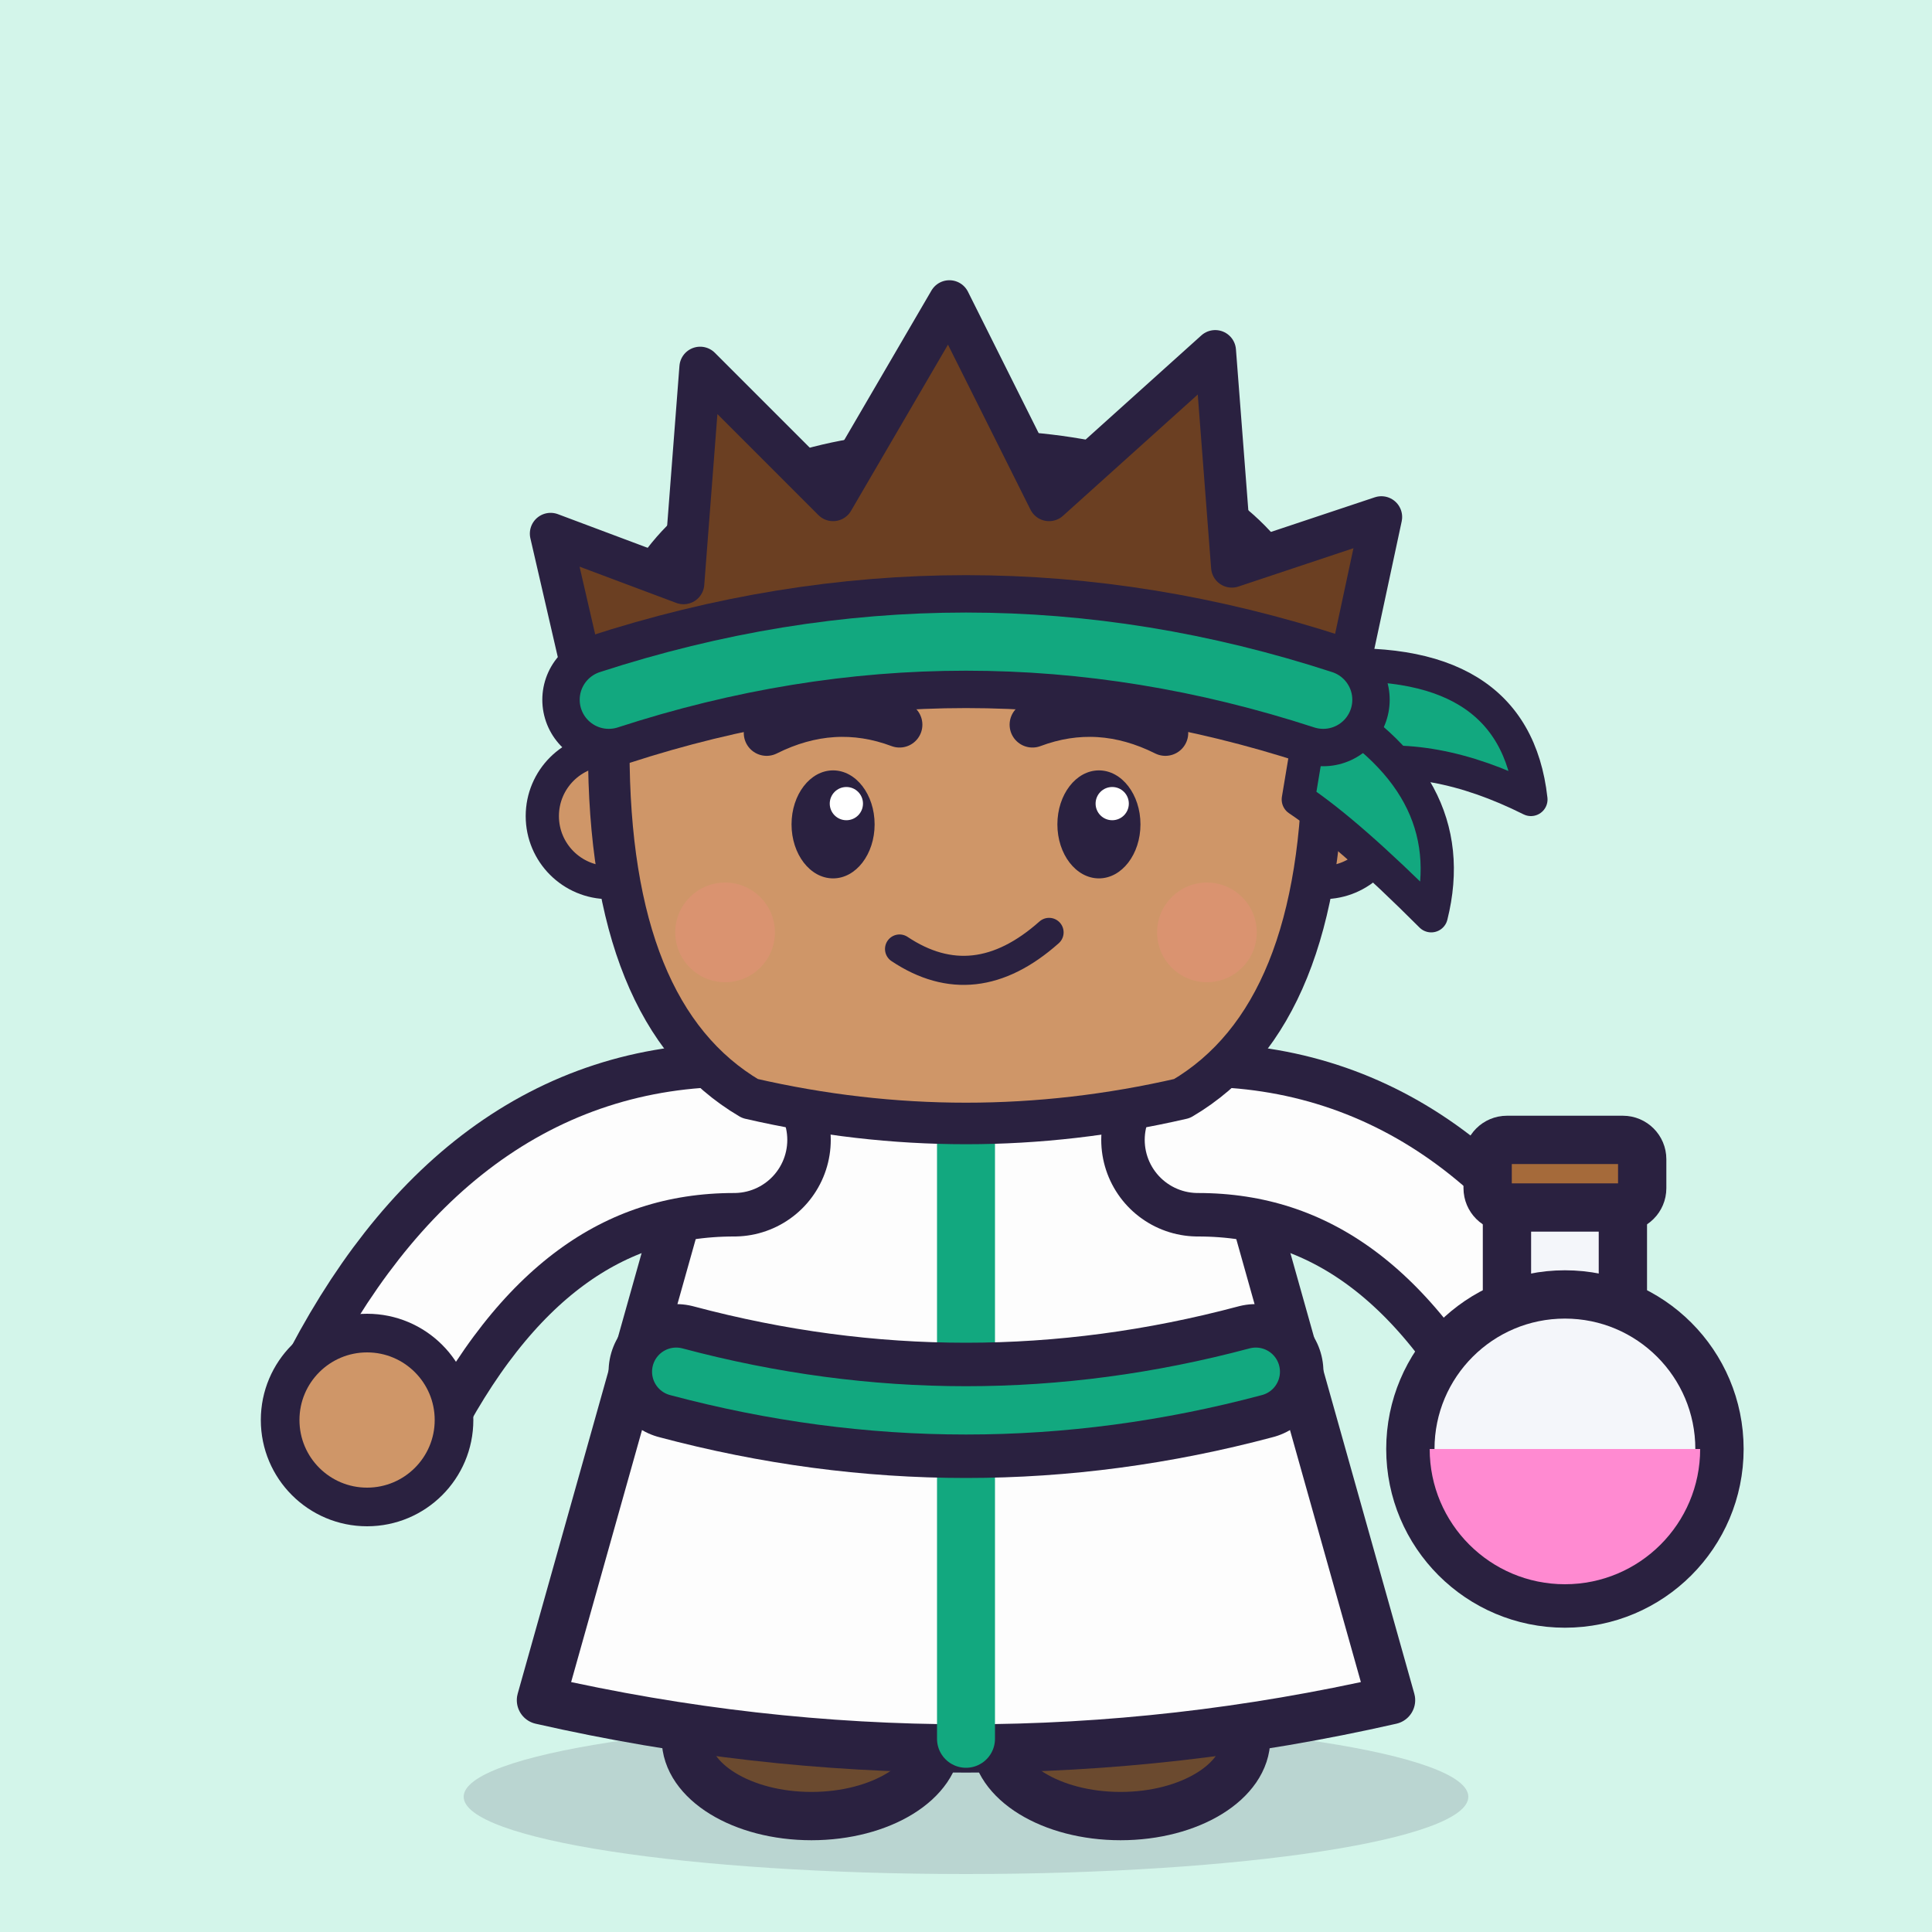
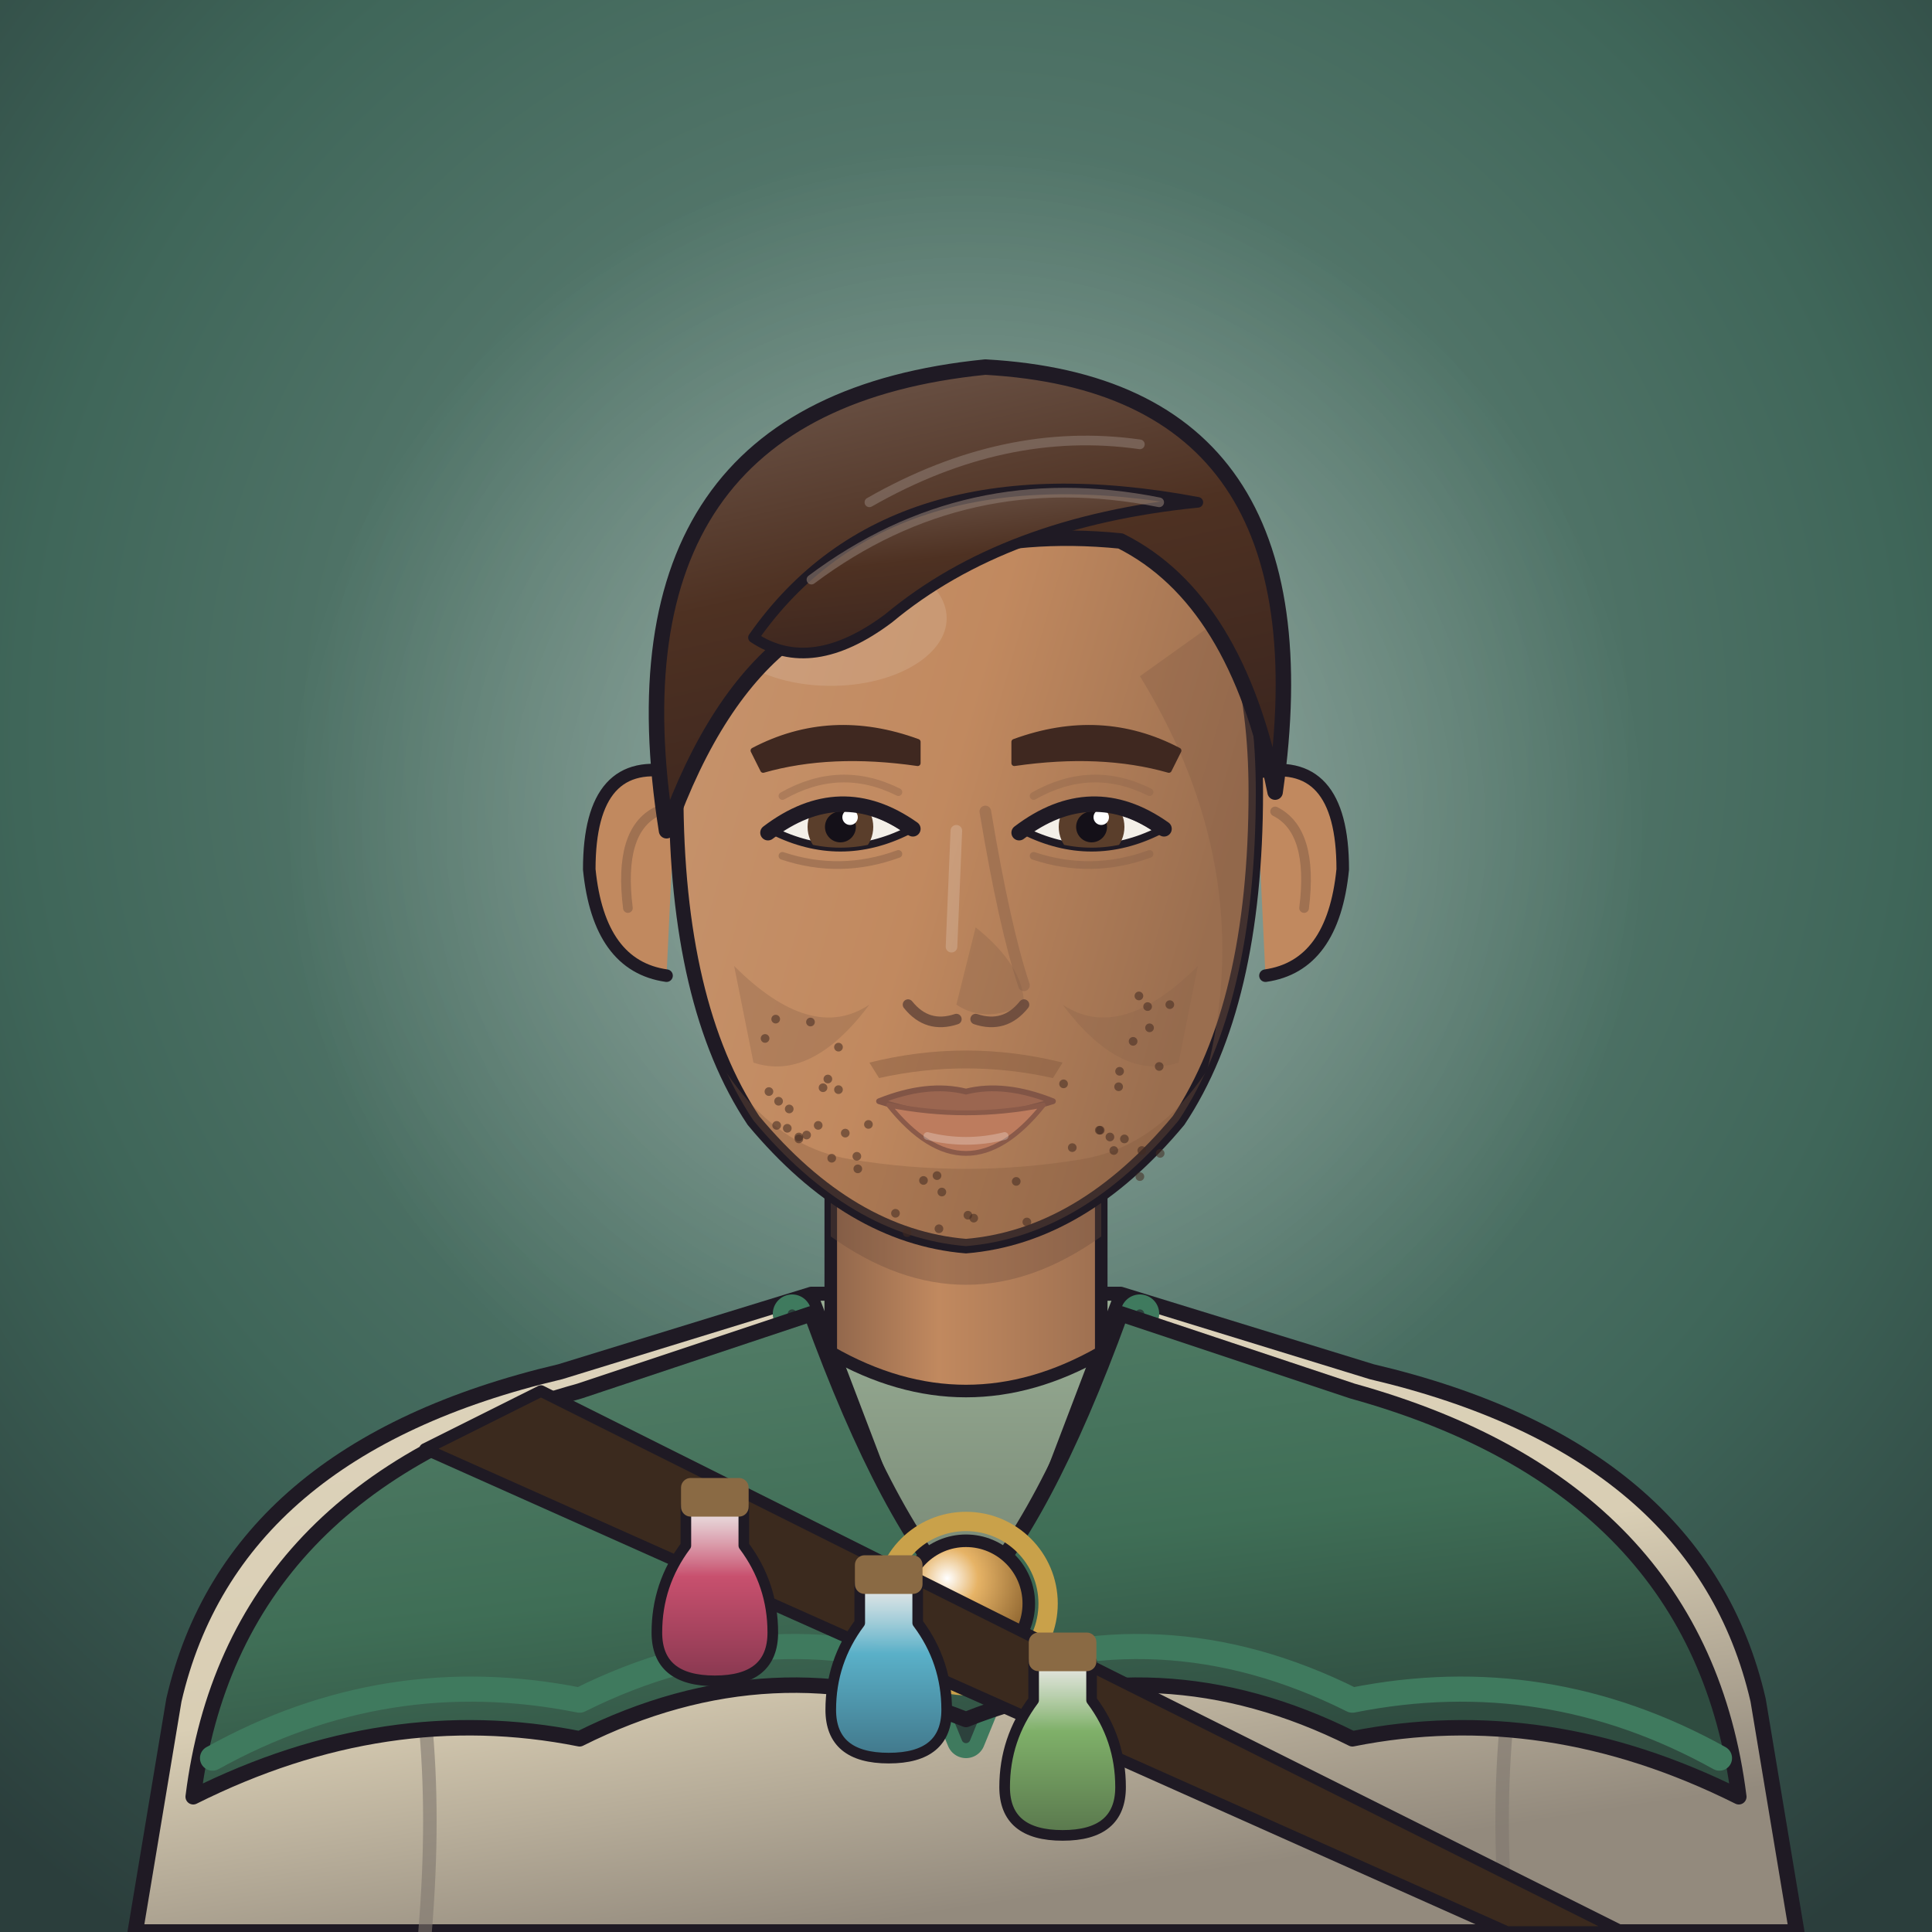
<svg xmlns="http://www.w3.org/2000/svg" viewBox="0 0 200 200" role="img" aria-label="Healer avatar">
-   <rect width="200" height="200" fill="#d3f5ea" />
-   <ellipse cx="100" cy="186" rx="52" ry="8" fill="#2a2140" opacity=".15" />
-   <g transform="translate(100 112) scale(.86) translate(-100 -122)" />
-   <ellipse cx="84" cy="180" rx="13" ry="8" fill="#6b4a2f" stroke="#2a2140" stroke-width="5" stroke-linejoin="round" stroke-linecap="round" />
-   <g transform="translate(200 0) scale(-1 1)">
-     <ellipse cx="84" cy="180" rx="13" ry="8" fill="#6b4a2f" stroke="#2a2140" stroke-width="5" stroke-linejoin="round" stroke-linecap="round" />
+   <defs>
+     <radialGradient id="healerm1g1" cx="0.5" cy="0.38" r="0.75">
+       <stop offset="0" stop-color="#6f8c82" stop-opacity="1" />
+       <stop offset="0.65" stop-color="#3f6659" stop-opacity="1" />
+       <stop offset="1" stop-color="#2b3e3c" stop-opacity="1" />
+     </radialGradient>
+     <radialGradient id="healerm1g2" cx="0.5" cy="0.5" r="0.5">
+       <stop offset="0" stop-color="#ffffff" stop-opacity="0.35" />
+       <stop offset="1" stop-color="#ffffff" stop-opacity="0" />
+     </radialGradient>
+     <linearGradient id="healerm1g3" x1="0" y1="0" x2="0" y2="1">
+       <stop offset="0" stop-color="#695043" />
+       <stop offset="0.6" stop-color="#4e3122" />
+       <stop offset="1" stop-color="#39241e" />
+     </linearGradient>
+     <linearGradient id="healerm1g4" x1="0" y1="0" x2="0.4" y2="1">
+       <stop offset="0" stop-color="#ded4bd" />
+       <stop offset="0.6" stop-color="#d9ceb4" />
+       <stop offset="1" stop-color="#938a7d" />
+     </linearGradient>
+     <linearGradient id="healerm1g5" x1="0" y1="0" x2="0" y2="1">
+       <stop offset="0" stop-color="#9aaf96" />
+       <stop offset="1" stop-color="#6a7868" />
+     </linearGradient>
+     <linearGradient id="healerm1g6" x1="0" y1="0" x2="0.4" y2="1">
+       <stop offset="0" stop-color="#567f6a" />
+       <stop offset="0.6" stop-color="#3f6e56" />
+       <stop offset="1" stop-color="#2f4c40" />
+     </linearGradient>
+     <radialGradient id="healerm1g7" cx="0.35" cy="0.3" r="0.7">
+       <stop offset="0" stop-color="#ffffff" stop-opacity="1" />
+       <stop offset="0.35" stop-color="#e6b366" stop-opacity="1" />
+       <stop offset="1" stop-color="#8e6530" stop-opacity="1" />
+     </radialGradient>
+     <linearGradient id="healerm1g8" x1="0" y1="0" x2="0" y2="1">
+       <stop offset="0" stop-color="#ffffff" stop-opacity="0.9" />
+       <stop offset="0.4" stop-color="#c8506e" />
+       <stop offset="1" stop-color="#883850" />
+     </linearGradient>
+     <linearGradient id="healerm1g9" x1="0" y1="0" x2="0" y2="1">
+       <stop offset="0" stop-color="#ffffff" stop-opacity="0.9" />
+       <stop offset="0.4" stop-color="#5ab0c8" />
+       <stop offset="1" stop-color="#41778a" />
+     </linearGradient>
+     <linearGradient id="healerm1g10" x1="0" y1="0" x2="0" y2="1">
+       <stop offset="0" stop-color="#ffffff" stop-opacity="0.9" />
+       <stop offset="0.4" stop-color="#7fb069" />
+       <stop offset="1" stop-color="#59774d" />
+     </linearGradient>
+     <linearGradient id="healerm1g11" x1="0" y1="0" x2="1" y2="0">
+       <stop offset="0" stop-color="#90664b" />
+       <stop offset="0.4" stop-color="#c1895f" />
+       <stop offset="1" stop-color="#9e7051" />
+     </linearGradient>
+     <linearGradient id="healerm1g12" x1="0" y1="0" x2="1" y2="0.4">
+       <stop offset="0" stop-color="#c7956f" />
+       <stop offset="0.55" stop-color="#c1895f" />
+       <stop offset="1" stop-color="#9a6e4f" />
+     </linearGradient>
+     <clipPath id="healerm1c13">
+       <path d="M70 82Q70 48 100 46Q130 48 130 82Q130 104 122 116Q112 128 100 129Q88 128 78 116Q70 104 70 82Z" />
+     </clipPath>
+     <clipPath id="healerm1c14">
+       <path d="M80 86Q87 81 94 86Q87 89.5 80 86Z" />
+     </clipPath>
+     <clipPath id="healerm1c15">
+       <path d="M106 86Q113 81 120 86Q113 89.5 106 86Z" />
+     </clipPath>
+     <linearGradient id="healerm1g16" x1="0" y1="0" x2="0.3" y2="1">
+       <stop offset="0" stop-color="#715a4e" />
+       <stop offset="0.5" stop-color="#4e3122" />
+       <stop offset="1" stop-color="#3c261f" />
+     </linearGradient>
+   </defs>
+   <rect width="200" height="200" fill="url(#healerm1g1)" />
+   <circle cx="100" cy="86" r="70" fill="url(#healerm1g2)" />
+   <path d="M14 200L18 176Q24 150 58 142L84 134H116L142 142Q176 150 182 176L186 200Z" fill="url(#healerm1g4)" stroke="#1f1a24" stroke-width="1.6" stroke-linejoin="round" stroke-linecap="round" />
+   <path d="M84 134L100 176L116 134Z" fill="url(#healerm1g5)" stroke="#1f1a24" stroke-width="1.3" stroke-linejoin="round" stroke-linecap="round" />
+   <path d="M82 136L100 180L118 136" fill="none" stroke="#3f7a5e" stroke-width="4" stroke-linecap="round" stroke-linejoin="round" opacity="1" />
+   <path d="M82 136L100 180L118 136" fill="none" stroke="#1f1a24" stroke-width="0.9" stroke-linecap="round" stroke-linejoin="round" opacity="0.6" />
+   <circle cx="86.5" cy="147.0" r="1.1" fill="#9fbcae" />
+   <circle cx="113.5" cy="147.0" r="1.1" fill="#9fbcae" />
+   <circle cx="91.0" cy="158.0" r="1.1" fill="#9fbcae" />
+   <circle cx="109.0" cy="158.0" r="1.1" fill="#9fbcae" />
+   <circle cx="95.5" cy="169.0" r="1.1" fill="#9fbcae" />
+   <circle cx="104.5" cy="169.0" r="1.1" fill="#9fbcae" />
+   <path d="M40 160Q46 176 44 200M160 160Q154 176 156 200" fill="none" stroke="#7f776e" stroke-width="1.4" stroke-linecap="round" stroke-linejoin="round" opacity="0.6" />
+   <path d="M20 186Q24 154 60 144L84 136Q92 158 100 166Q108 158 116 136L140 144Q176 154 180 186Q160 176 140 180Q120 170 100 178Q80 170 60 180Q40 176 20 186Z" fill="url(#healerm1g6)" stroke="#1f1a24" stroke-width="1.6" stroke-linejoin="round" stroke-linecap="round" />
+   <path d="M22 182Q40 172 60 176Q80 166 100 174Q120 166 140 176Q160 172 178 182" fill="none" stroke="#3f7a5e" stroke-width="2.6" stroke-linecap="round" stroke-linejoin="round" opacity="1" />
+   <circle cx="100" cy="166" r="6.5" fill="url(#healerm1g7)" stroke="#1f1a24" stroke-width="1.3" />
+   <circle cx="100" cy="166" r="8.5" fill="none" stroke="#c9a14a" stroke-width="2" />
+   <path d="M44 150L156 200L168 200L56 144Z" fill="#3b2a1e" stroke="#1f1a24" stroke-width="1.2" stroke-linejoin="round" stroke-linecap="round" />
+   <path d="M71 156H77V160Q80 164 80 169Q80 174 74 174Q68 174 68 169Q68 164 71 160Z" fill="url(#healerm1g8)" stroke="#1f1a24" stroke-width="1.1" stroke-linejoin="round" stroke-linecap="round" />
+   <rect x="70.5" y="153" width="7" height="4" rx="1" fill="#8a6a44" />
+   <path d="M89 164H95V168Q98 172 98 177Q98 182 92 182Q86 182 86 177Q86 172 89 168Z" fill="url(#healerm1g9)" stroke="#1f1a24" stroke-width="1.1" stroke-linejoin="round" stroke-linecap="round" />
+   <rect x="88.5" y="161" width="7" height="4" rx="1" fill="#8a6a44" />
+   <path d="M107 172H113V176Q116 180 116 185Q116 190 110 190Q104 190 104 185Q104 180 107 176Z" fill="url(#healerm1g10)" stroke="#1f1a24" stroke-width="1.1" stroke-linejoin="round" stroke-linecap="round" />
+   <rect x="106.5" y="169" width="7" height="4" rx="1" fill="#8a6a44" />
+   <path d="M86 112L86 140Q100 148 114 140L114 112Z" fill="url(#healerm1g11)" stroke="#1f1a24" stroke-width="1.3" stroke-linejoin="round" stroke-linecap="round" />
+   <path d="M86 118Q100 134 114 118L114 128Q100 138 86 128Z" fill="#6a4a3c" opacity="0.35" />
+   <path d="M70 80Q61 78 61 90Q62 100 69 101" fill="#c1895f" stroke="#1f1a24" stroke-width="1.3" stroke-linejoin="round" stroke-linecap="round" />
+   <path d="M68 84Q64 86 65 94" fill="none" stroke="#90664b" stroke-width="1" stroke-linecap="round" stroke-linejoin="round" opacity="0.7" />
+   <path d="M130 80Q139 78 139 90Q138 100 131 101" fill="#c1895f" stroke="#1f1a24" stroke-width="1.3" stroke-linejoin="round" stroke-linecap="round" />
+   <path d="M132 84Q136 86 135 94" fill="none" stroke="#90664b" stroke-width="1" stroke-linecap="round" stroke-linejoin="round" opacity="0.7" />
+   <path d="M70 82Q70 48 100 46Q130 48 130 82Q130 104 122 116Q112 128 100 129Q88 128 78 116Q70 104 70 82Z" fill="url(#healerm1g12)" stroke="#1f1a24" stroke-width="1.5" stroke-linejoin="round" stroke-linecap="round" />
+   <g clip-path="url(#healerm1c13)">
+     <path d="M118 70Q134 96 120 124L132 124L132 60Z" fill="#845d46" opacity="0.35" />
+     <path d="M76 100Q84 108 90 104Q84 112 78 110Z" fill="#8c644a" opacity="0.35" />
+     <path d="M124 100Q116 108 110 104Q116 112 122 110Z" fill="#8c644a" opacity="0.35" />
+     <ellipse cx="86" cy="64" rx="12" ry="7" fill="#ffffff" opacity=".12" />
  </g>
-   <path d="M74 112Q100 102 126 112L144 176Q100 186 56 176Z" fill="#fdfdfd" stroke="#2a2140" stroke-width="5" stroke-linejoin="round" stroke-linecap="round" />
-   <path d="M100 110V180" fill="none" stroke="#12a87f" stroke-width="6" stroke-linecap="round" stroke-linejoin="round" />
-   <path d="M70 142Q100 150 130 142" fill="none" stroke="#2a2140" stroke-width="14" stroke-linecap="round" stroke-linejoin="round" />
-   <path d="M70 142Q100 150 130 142" fill="none" stroke="#12a87f" stroke-width="5" stroke-linecap="round" stroke-linejoin="round" />
-   <path d="M76 118Q52 118 38 146" fill="none" stroke="#2a2140" stroke-width="20" stroke-linecap="round" stroke-linejoin="round" />
-   <path d="M76 118Q52 118 38 146" fill="none" stroke="#fdfdfd" stroke-width="11" stroke-linecap="round" stroke-linejoin="round" />
-   <circle cx="38" cy="147" r="9" fill="#cf9668" stroke="#2a2140" stroke-width="4" stroke-linejoin="round" stroke-linecap="round" />
-   <path d="M124 118Q148 118 162 146" fill="none" stroke="#2a2140" stroke-width="20" stroke-linecap="round" stroke-linejoin="round" />
-   <path d="M124 118Q148 118 162 146" fill="none" stroke="#fdfdfd" stroke-width="11" stroke-linecap="round" stroke-linejoin="round" />
-   <circle cx="162" cy="147" r="9" fill="#cf9668" stroke="#2a2140" stroke-width="4" stroke-linejoin="round" stroke-linecap="round" />
-   <rect x="156" y="124" width="12" height="12" rx="2" fill="#f4f6fa" stroke="#2a2140" stroke-width="5" stroke-linejoin="round" stroke-linecap="round" />
-   <circle cx="162" cy="150" r="16" fill="#f4f6fa" stroke="#2a2140" stroke-width="5" stroke-linejoin="round" stroke-linecap="round" />
-   <path d="M148 150A14 14 0 0 0 176 150Z" fill="#ff8ad1" />
-   <rect x="154" y="118" width="16" height="7" rx="2" fill="#a56a3a" stroke="#2a2140" stroke-width="5" stroke-linejoin="round" stroke-linecap="round" />
-   <g transform="translate(100 112) scale(.86) translate(-100 -122)">
-     <circle cx="57" cy="90" r="8" fill="#cf9668" stroke="#2a2140" stroke-width="4" stroke-linejoin="round" stroke-linecap="round" />
-     <circle cx="143" cy="90" r="8" fill="#cf9668" stroke="#2a2140" stroke-width="4" stroke-linejoin="round" stroke-linecap="round" />
-     <path d="M57 82Q57 46 100 46Q143 46 143 82Q143 114 126 124Q100 130 74 124Q57 114 57 82Z" fill="#cf9668" stroke="#2a2140" stroke-width="5" stroke-linejoin="round" stroke-linecap="round" />
-     <circle cx="71" cy="104" r="6" fill="#ff8a8d" opacity=".22" />
-     <circle cx="129" cy="104" r="6" fill="#ff8a8d" opacity=".22" />
-     <ellipse cx="84" cy="91" rx="5" ry="6.5" fill="#2a2140" />
-     <circle cx="85.6" cy="88.5" r="2" fill="#fff" />
-     <ellipse cx="116" cy="91" rx="5" ry="6.5" fill="#2a2140" />
-     <circle cx="117.6" cy="88.5" r="2" fill="#fff" />
-     <path d="M76 80Q84 76 92 79M108 79Q116 76 124 80" fill="none" stroke="#2a2140" stroke-width="5.5" stroke-linecap="round" stroke-linejoin="round" />
-     <path d="M92 106Q101 112 110 104" fill="none" stroke="#2a2140" stroke-width="3.5" stroke-linecap="round" stroke-linejoin="round" />
-     <path d="M56 82L50 56L66 62L68 36L84 52L98 28L110 52L130 34L132 60L150 54L144 82Q130 64 100 64Q70 64 56 82Z" fill="#6b3f22" stroke="#2a2140" stroke-width="5" stroke-linejoin="round" stroke-linecap="round" />
-     <path d="M142 72Q166 70 168 88Q156 82 146 84Z" fill="#12a87f" stroke="#2a2140" stroke-width="4" stroke-linejoin="round" stroke-linecap="round" />
-     <path d="M142 76Q160 86 156 102Q146 92 140 88Z" fill="#12a87f" stroke="#2a2140" stroke-width="4" stroke-linejoin="round" stroke-linecap="round" />
-     <path d="M57 76Q100 62 143 76" fill="none" stroke="#2a2140" stroke-width="16" stroke-linecap="round" stroke-linejoin="round" />
-     <path d="M57 76Q100 62 143 76" fill="none" stroke="#12a87f" stroke-width="7" stroke-linecap="round" stroke-linejoin="round" />
+   <path d="M80 86Q87 81 94 86Q87 89.5 80 86Z" fill="#f3efe8" stroke="#1f1a24" stroke-width="0.8" stroke-linejoin="round" stroke-linecap="round" />
+   <g clip-path="url(#healerm1c14)">
+     <circle cx="87" cy="85.6" r="3.4" fill="#5a3e2b" />
+     <circle cx="87" cy="85.6" r="1.6" fill="#141018" />
+     <circle cx="88" cy="84.6" r=".8" fill="#ffffff" />
  </g>
+   <path d="M79.5 86.2Q87 80.5 94.5 85.8" fill="none" stroke="#1f1a24" stroke-width="1.6" stroke-linecap="round" stroke-linejoin="round" opacity="1" />
+   <path d="M81 88.6Q87 90.6 93 88.4" fill="none" stroke="#90664b" stroke-width="0.8" stroke-linecap="round" stroke-linejoin="round" opacity="0.6" />
+   <path d="M81 82.4Q87 79 93 82" fill="none" stroke="#90664b" stroke-width="0.8" stroke-linecap="round" stroke-linejoin="round" opacity="0.45" />
+   <path d="M106 86Q113 81 120 86Q113 89.5 106 86Z" fill="#f3efe8" stroke="#1f1a24" stroke-width="0.8" stroke-linejoin="round" stroke-linecap="round" />
+   <g clip-path="url(#healerm1c15)">
+     <circle cx="113" cy="85.6" r="3.4" fill="#5a3e2b" />
+     <circle cx="113" cy="85.6" r="1.6" fill="#141018" />
+     <circle cx="114" cy="84.6" r=".8" fill="#ffffff" />
+   </g>
+   <path d="M105.5 86.2Q113 80.5 120.5 85.8" fill="none" stroke="#1f1a24" stroke-width="1.6" stroke-linecap="round" stroke-linejoin="round" opacity="1" />
+   <path d="M107 88.6Q113 90.6 119 88.4" fill="none" stroke="#90664b" stroke-width="0.8" stroke-linecap="round" stroke-linejoin="round" opacity="0.6" />
+   <path d="M107 82.4Q113 79 119 82" fill="none" stroke="#90664b" stroke-width="0.8" stroke-linecap="round" stroke-linejoin="round" opacity="0.45" />
+   <path d="M78 77.7Q86 73.5 95 76.8L95 79.0Q86 77.7 79 79.7Z" fill="#3f2820" stroke="#3f2820" stroke-width="0.6" stroke-linejoin="round" stroke-linecap="round" />
+   <path d="M122 77.7Q114 73.5 105 76.8L105 79.0Q114 77.7 121 79.7Z" fill="#3f2820" stroke="#3f2820" stroke-width="0.6" stroke-linejoin="round" stroke-linecap="round" />
+   <path d="M102 84Q104 96 106 102" fill="none" stroke="#90664b" stroke-width="1.2" stroke-linecap="round" stroke-linejoin="round" opacity="0.55" />
+   <path d="M101 96Q106 100 106 104Q102 106 99 104Z" fill="#845d46" opacity="0.3" />
+   <path d="M94 104Q96 106.5 99 105.5M106 104Q104 106.5 101 105.5" fill="none" stroke="#6a4a3c" stroke-width="1.1" stroke-linecap="round" stroke-linejoin="round" opacity="0.9" />
+   <path d="M99 86L98.5 98" fill="none" stroke="#ffffff" stroke-width="1.2" stroke-linecap="round" stroke-linejoin="round" opacity="0.18" />
+   <path d="M91 114Q96 112 100 113Q104 112 109 114Q104 115.6 100 115.4Q96 115.6 91 114Z" fill="#9b6650" stroke="#815546" stroke-width="0.6" stroke-linejoin="round" stroke-linecap="round" />
+   <path d="M92 114.4Q100 116 108 114.4Q104 119.4 100 119.4Q96 119.4 92 114.4Z" fill="#bd7c5e" stroke="#8a5a49" stroke-width="0.5" stroke-linejoin="round" stroke-linecap="round" />
+   <path d="M96 117.6Q100 118.6 104 117.6" fill="none" stroke="#ffffff" stroke-width="0.8" stroke-linecap="round" stroke-linejoin="round" opacity="0.25" />
+   <g clip-path="url(#healerm1c13)">
+     <path d="M70 100Q76 124 100 130Q124 124 130 100Q124 118 112 120Q100 122 88 120Q76 118 70 100Z" fill="#82593d" opacity="0.32" />
+   </g>
+   <path d="M90 110Q100 107.5 110 110L109 111.6Q100 109.6 91 111.6Z" fill="#82593d" opacity="0.45" />
+   <circle cx="97.0" cy="121.7" r=".45" fill="#422a20" opacity=".55" />
+   <circle cx="121.1" cy="104.0" r=".45" fill="#422a20" opacity=".55" />
+   <circle cx="113.8" cy="117.0" r=".45" fill="#422a20" opacity=".55" />
+   <circle cx="80.4" cy="116.5" r=".45" fill="#422a20" opacity=".55" />
+   <circle cx="85.7" cy="111.7" r=".45" fill="#422a20" opacity=".55" />
+   <circle cx="82.7" cy="117.9" r=".45" fill="#422a20" opacity=".55" />
+   <circle cx="114.9" cy="117.7" r=".45" fill="#422a20" opacity=".55" />
+   <circle cx="106.3" cy="126.5" r=".45" fill="#422a20" opacity=".55" />
+   <circle cx="120.1" cy="119.4" r=".45" fill="#422a20" opacity=".55" />
+   <circle cx="111.0" cy="118.8" r=".45" fill="#422a20" opacity=".55" />
+   <circle cx="81.5" cy="116.8" r=".45" fill="#422a20" opacity=".55" />
+   <circle cx="86.8" cy="108.4" r=".45" fill="#422a20" opacity=".55" />
+   <circle cx="82.7" cy="117.7" r=".45" fill="#422a20" opacity=".55" />
+   <circle cx="93.9" cy="127.6" r=".45" fill="#422a20" opacity=".55" />
+   <circle cx="118.0" cy="121.8" r=".45" fill="#422a20" opacity=".55" />
+   <circle cx="120.0" cy="110.4" r=".45" fill="#422a20" opacity=".55" />
+   <circle cx="116.4" cy="117.9" r=".45" fill="#422a20" opacity=".55" />
+   <circle cx="89.9" cy="116.4" r=".45" fill="#422a20" opacity=".55" />
+   <circle cx="105.2" cy="122.3" r=".45" fill="#422a20" opacity=".55" />
+   <circle cx="117.9" cy="103.1" r=".45" fill="#422a20" opacity=".55" />
+   <circle cx="119.0" cy="106.4" r=".45" fill="#422a20" opacity=".55" />
+   <circle cx="80.6" cy="114.0" r=".45" fill="#422a20" opacity=".55" />
+   <circle cx="79.6" cy="113.0" r=".45" fill="#422a20" opacity=".55" />
+   <circle cx="80.3" cy="105.5" r=".45" fill="#422a20" opacity=".55" />
+   <circle cx="115.3" cy="119.1" r=".45" fill="#422a20" opacity=".55" />
+   <circle cx="110.1" cy="112.2" r=".45" fill="#422a20" opacity=".55" />
+   <circle cx="83.5" cy="117.5" r=".45" fill="#422a20" opacity=".55" />
+   <circle cx="85.2" cy="112.6" r=".45" fill="#422a20" opacity=".55" />
+   <circle cx="115.9" cy="110.9" r=".45" fill="#422a20" opacity=".55" />
+   <circle cx="81.7" cy="114.8" r=".45" fill="#422a20" opacity=".55" />
+   <circle cx="97.5" cy="123.4" r=".45" fill="#422a20" opacity=".55" />
+   <circle cx="115.8" cy="112.5" r=".45" fill="#422a20" opacity=".55" />
+   <circle cx="92.7" cy="125.6" r=".45" fill="#422a20" opacity=".55" />
+   <circle cx="100.2" cy="125.8" r=".45" fill="#422a20" opacity=".55" />
+   <circle cx="88.8" cy="121.0" r=".45" fill="#422a20" opacity=".55" />
+   <circle cx="86.1" cy="119.9" r=".45" fill="#422a20" opacity=".55" />
+   <circle cx="83.9" cy="105.8" r=".45" fill="#422a20" opacity=".55" />
+   <circle cx="88.7" cy="119.7" r=".45" fill="#422a20" opacity=".55" />
+   <circle cx="84.7" cy="116.5" r=".45" fill="#422a20" opacity=".55" />
+   <circle cx="79.2" cy="107.5" r=".45" fill="#422a20" opacity=".55" />
+   <circle cx="95.6" cy="122.2" r=".45" fill="#422a20" opacity=".55" />
+   <circle cx="117.3" cy="107.8" r=".45" fill="#422a20" opacity=".55" />
+   <circle cx="113.9" cy="117.0" r=".45" fill="#422a20" opacity=".55" />
+   <circle cx="100.8" cy="126.1" r=".45" fill="#422a20" opacity=".55" />
+   <circle cx="118.8" cy="104.2" r=".45" fill="#422a20" opacity=".55" />
+   <circle cx="118.2" cy="119.1" r=".45" fill="#422a20" opacity=".55" />
+   <circle cx="97.2" cy="127.2" r=".45" fill="#422a20" opacity=".55" />
+   <circle cx="87.5" cy="117.3" r=".45" fill="#422a20" opacity=".55" />
+   <circle cx="86.8" cy="112.8" r=".45" fill="#422a20" opacity=".55" />
+   <path d="M69 86Q62 42 102 38Q138 40 132 82Q128 62 116 56Q96 54 82 66Q74 72 69 86Z" fill="url(#healerm1g16)" stroke="#1f1a24" stroke-width="1.6" stroke-linejoin="round" stroke-linecap="round" />
+   <path d="M78 66Q92 46 124 52Q104 54 92 64Q84 70 78 66Z" fill="url(#healerm1g16)" stroke="#1f1a24" stroke-width="1.1" stroke-linejoin="round" stroke-linecap="round" />
+   <path d="M84 60Q100 48 120 52M90 52Q104 44 118 46" fill="none" stroke="#8c796f" stroke-width="1" stroke-linecap="round" stroke-linejoin="round" opacity="0.6" />
</svg>
